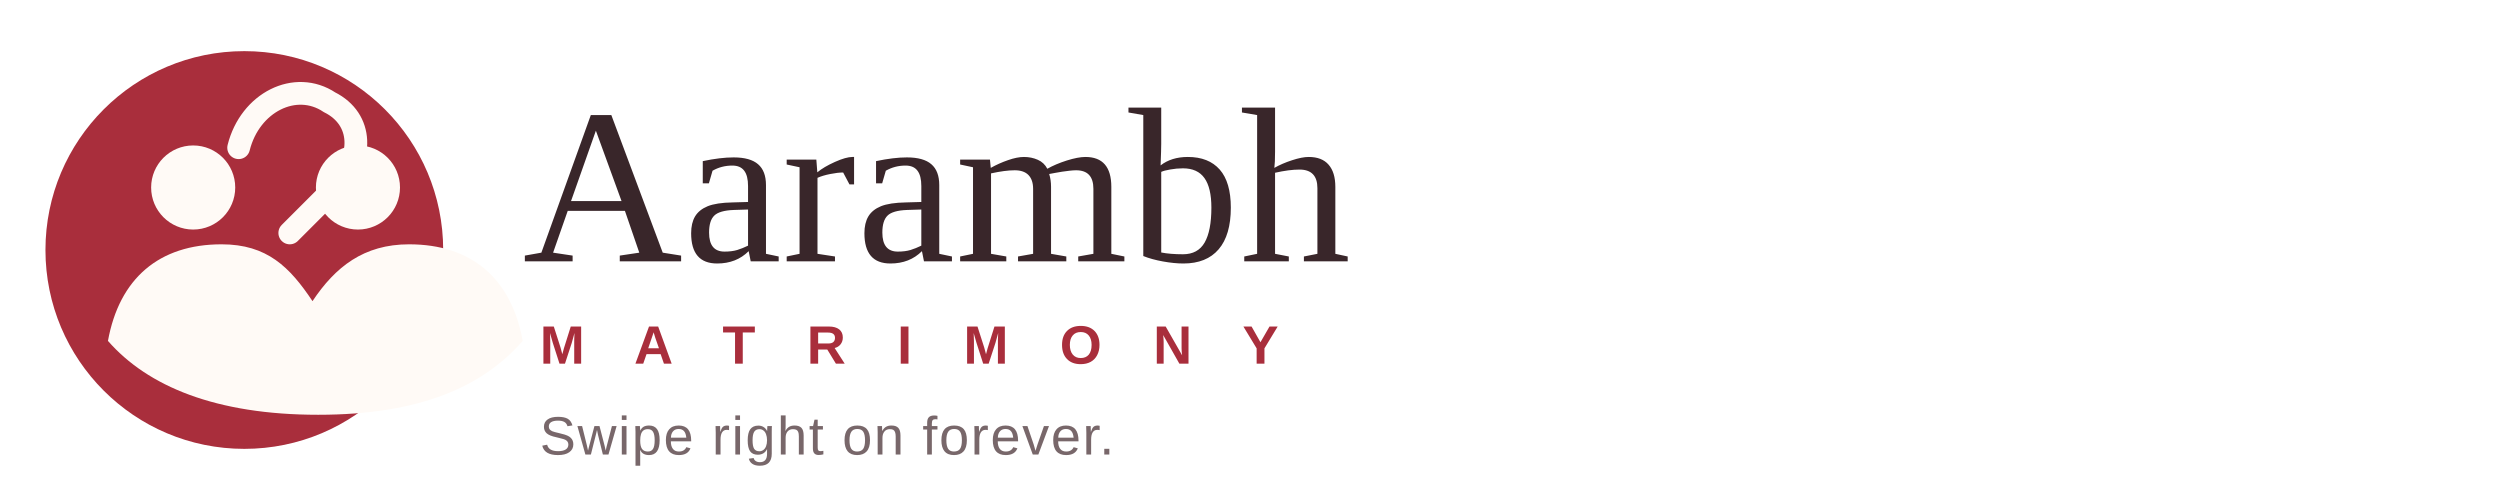
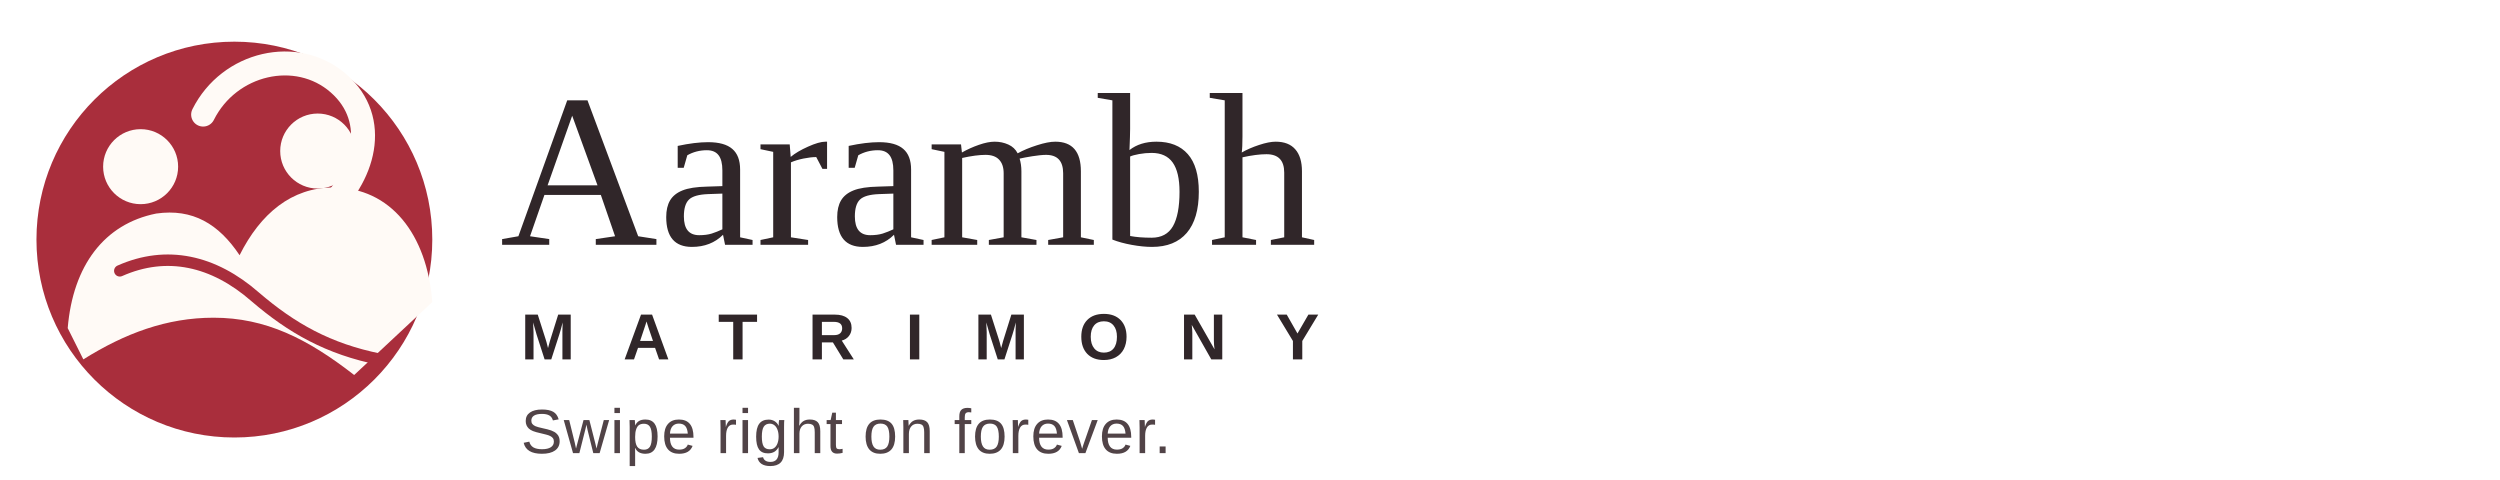
- <svg xmlns="http://www.w3.org/2000/svg" width="440" height="88" viewBox="0 0 440 88" role="img" aria-labelledby="title desc">
+ <svg xmlns="http://www.w3.org/2000/svg" width="480" height="92" viewBox="0 0 480 92" role="img" aria-labelledby="title desc">
  <g transform="translate(5 5)">
-     <circle cx="38" cy="39" r="35" fill="#a92e3c" />
-     <path d="M14 55c2-11 9-17 20-17 8 0 12 4 16 10 4-6 9-10 17-10 11 0 18 6 20 17-7 8-18 13-36 13S21 63 14 55Z" fill="#fffaf6" />
-     <circle cx="29" cy="28" r="7.4" fill="#fffaf6" />
-     <circle cx="58" cy="28" r="7.4" fill="#fffaf6" />
-     <path d="M37 21c2-8 10-12 16-8 6 3 6 10 1 15l-8 8" fill="none" stroke="#fffaf6" stroke-width="4" stroke-linecap="round" />
+     <circle cx="40" cy="41" r="38" fill="#a92e3c" />
+     <circle cx="22" cy="27" r="7.2" fill="#fffaf6" />
+     <circle cx="56" cy="24" r="7.2" fill="#fffaf6" />
+     <path d="M8 58c1-12 7-20 17-22 7-1 12 2 16 8 4-8 10-13 18-13 11 0 18 9 19 22L63 67c-9-7-17-11-27-11-9 0-17 3-25 8l-3-6Z" fill="#fffaf6" />
+     <path d="M34 17c5-10 18-13 26-6 8 7 5 18-3 25l-8 8" fill="none" stroke="#fffaf6" stroke-width="4.6" stroke-linecap="round" />
+     <path d="M18 47c9-4 18-2 26 5 7 6 14 10 24 12" fill="none" stroke="#a92e3c" stroke-width="2.2" stroke-linecap="round" />
  </g>
-   <text x="92" y="46" fill="#39262a" font-family="Georgia, 'Times New Roman', serif" font-size="39" letter-spacing=".1">Aarambh</text>
-   <text x="95" y="64" fill="#a92e3c" font-family="Arial, Helvetica, sans-serif" font-size="9.5" font-weight="700" letter-spacing="3.2">M A T R I M O N Y</text>
-   <text x="95" y="80" fill="#78676a" font-family="Arial, Helvetica, sans-serif" font-size="9.5" letter-spacing=".3">Swipe right on forever.</text>
+   <text x="96" y="47" fill="#302629" font-family="Georgia, 'Times New Roman', serif" font-size="42" letter-spacing=".1">Aarambh</text>
+   <text x="100" y="69" fill="#302629" font-family="Arial, Helvetica, sans-serif" font-size="12.5" font-weight="700" letter-spacing="3.1">M A T R I M O N Y</text>
+   <text x="100" y="87" fill="#514347" font-family="Arial, Helvetica, sans-serif" font-size="12" letter-spacing=".25">Swipe right on forever.</text>
</svg>
